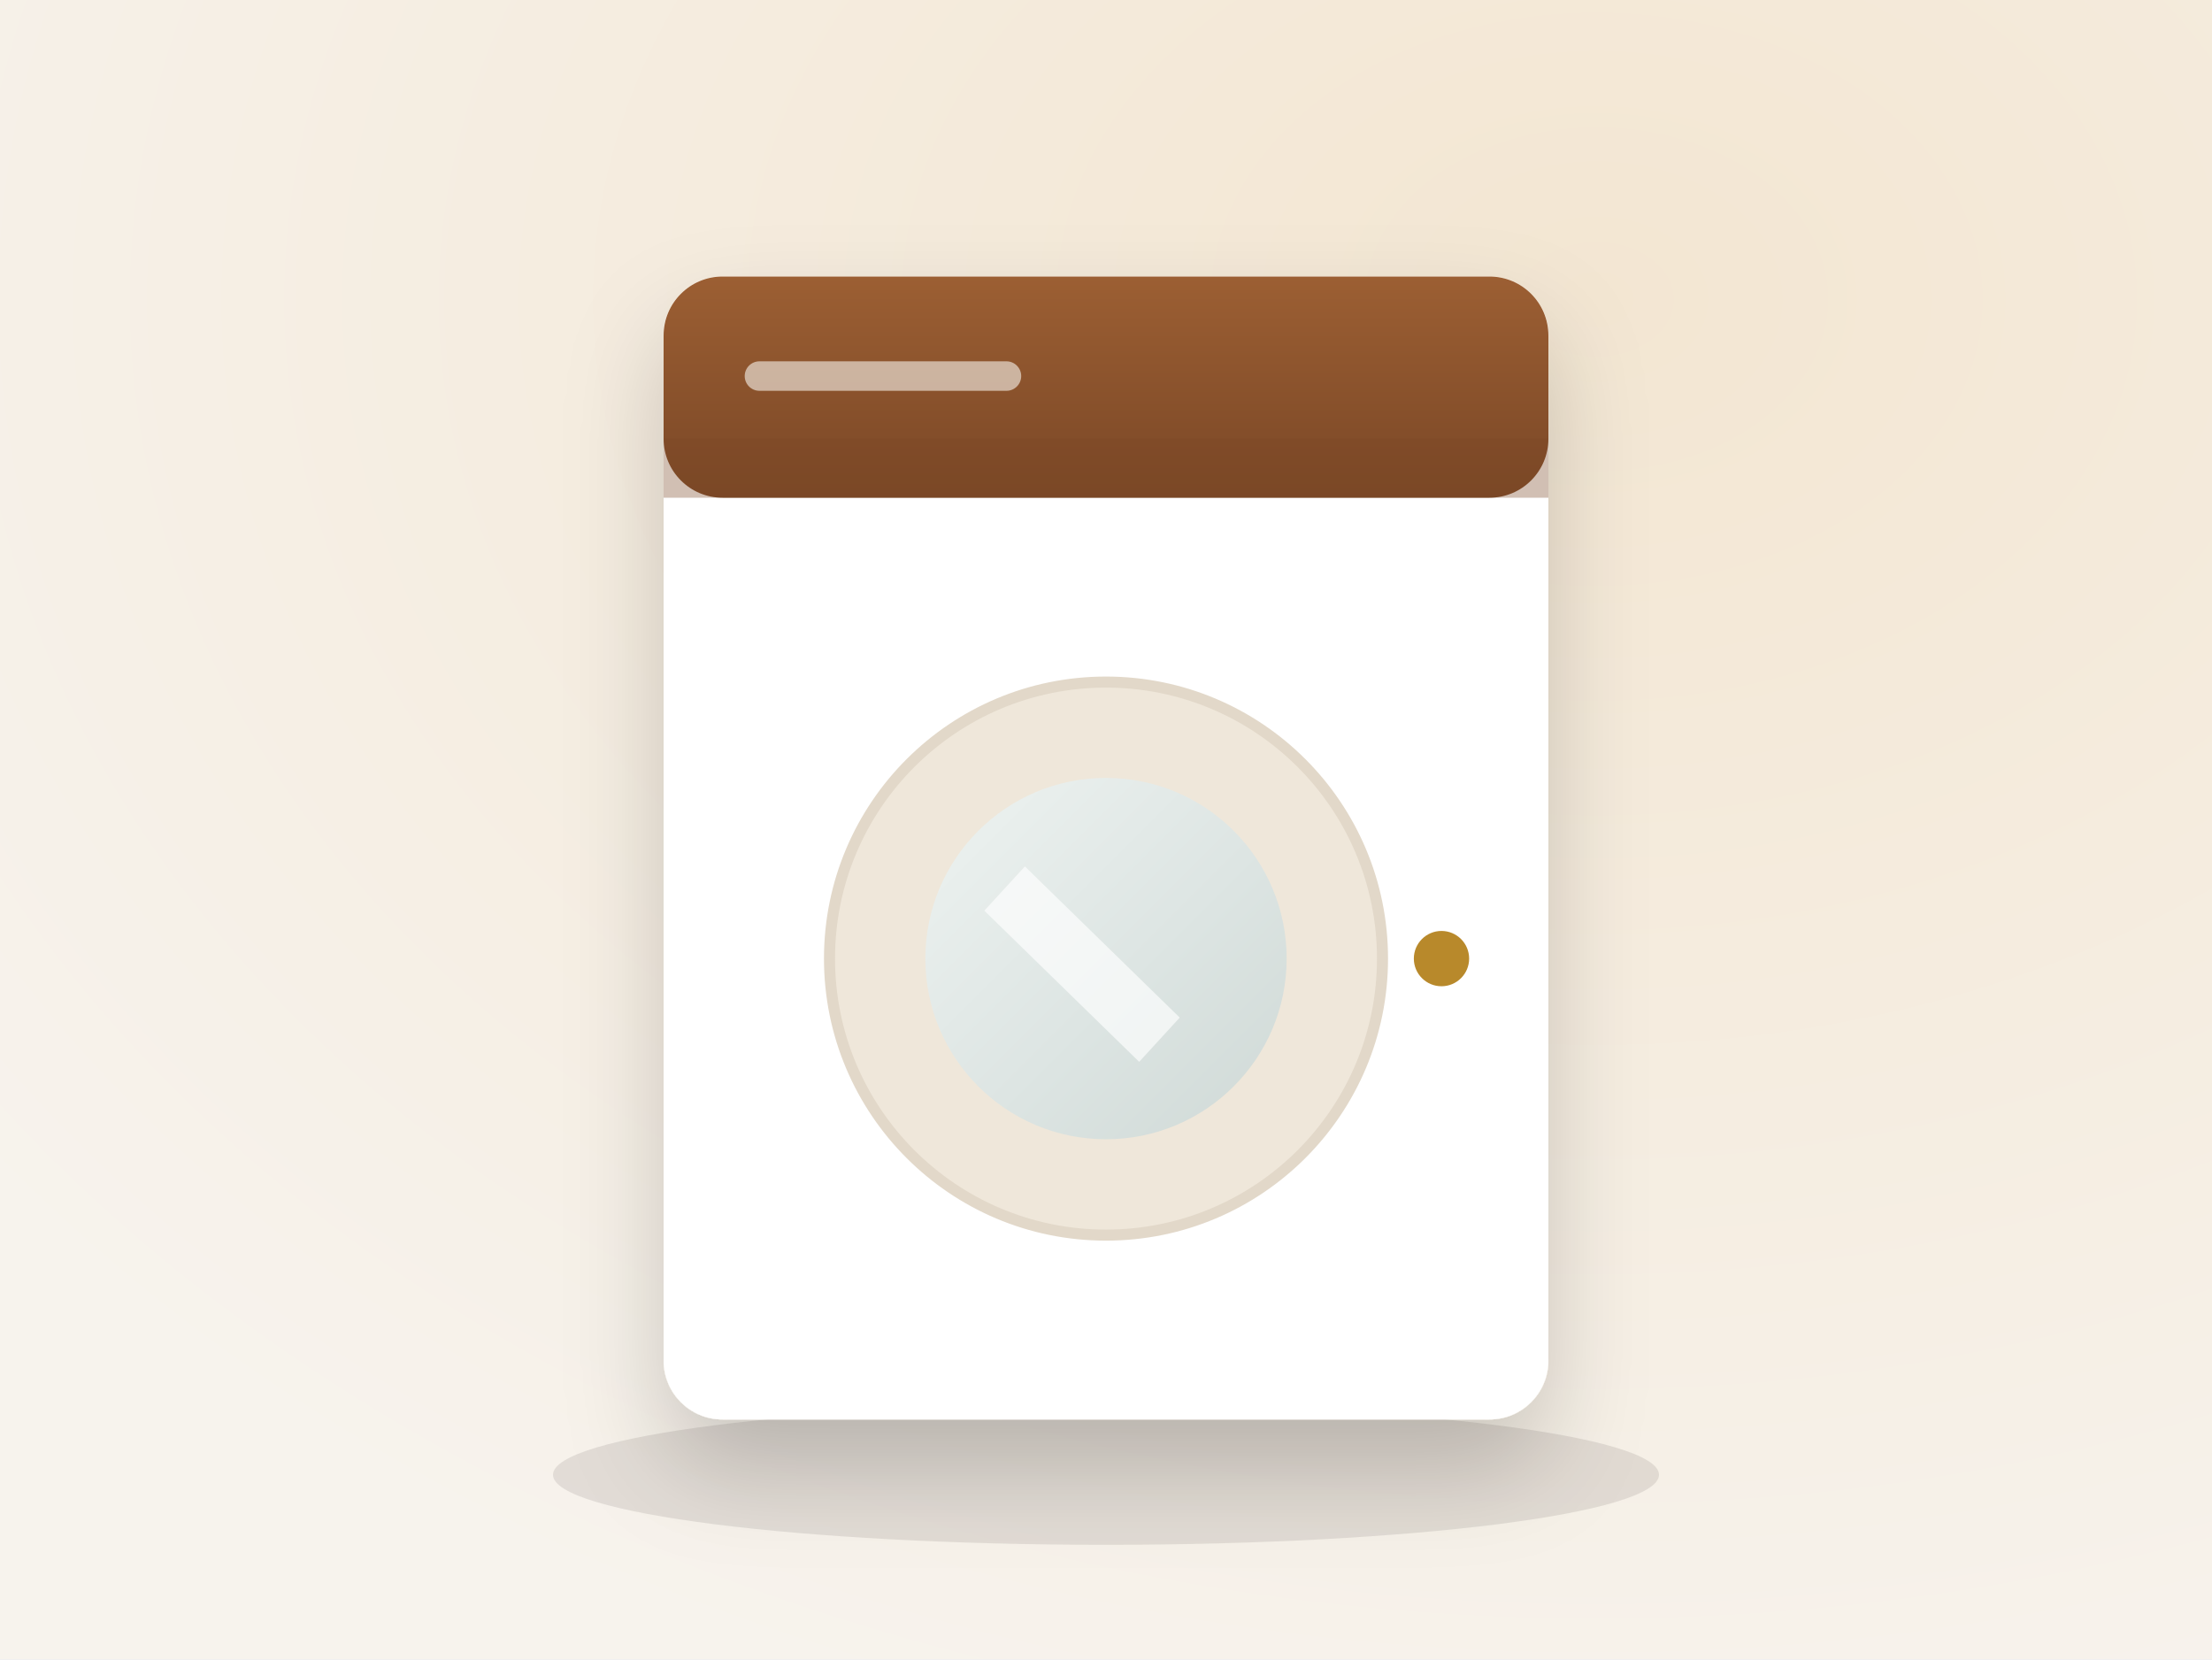
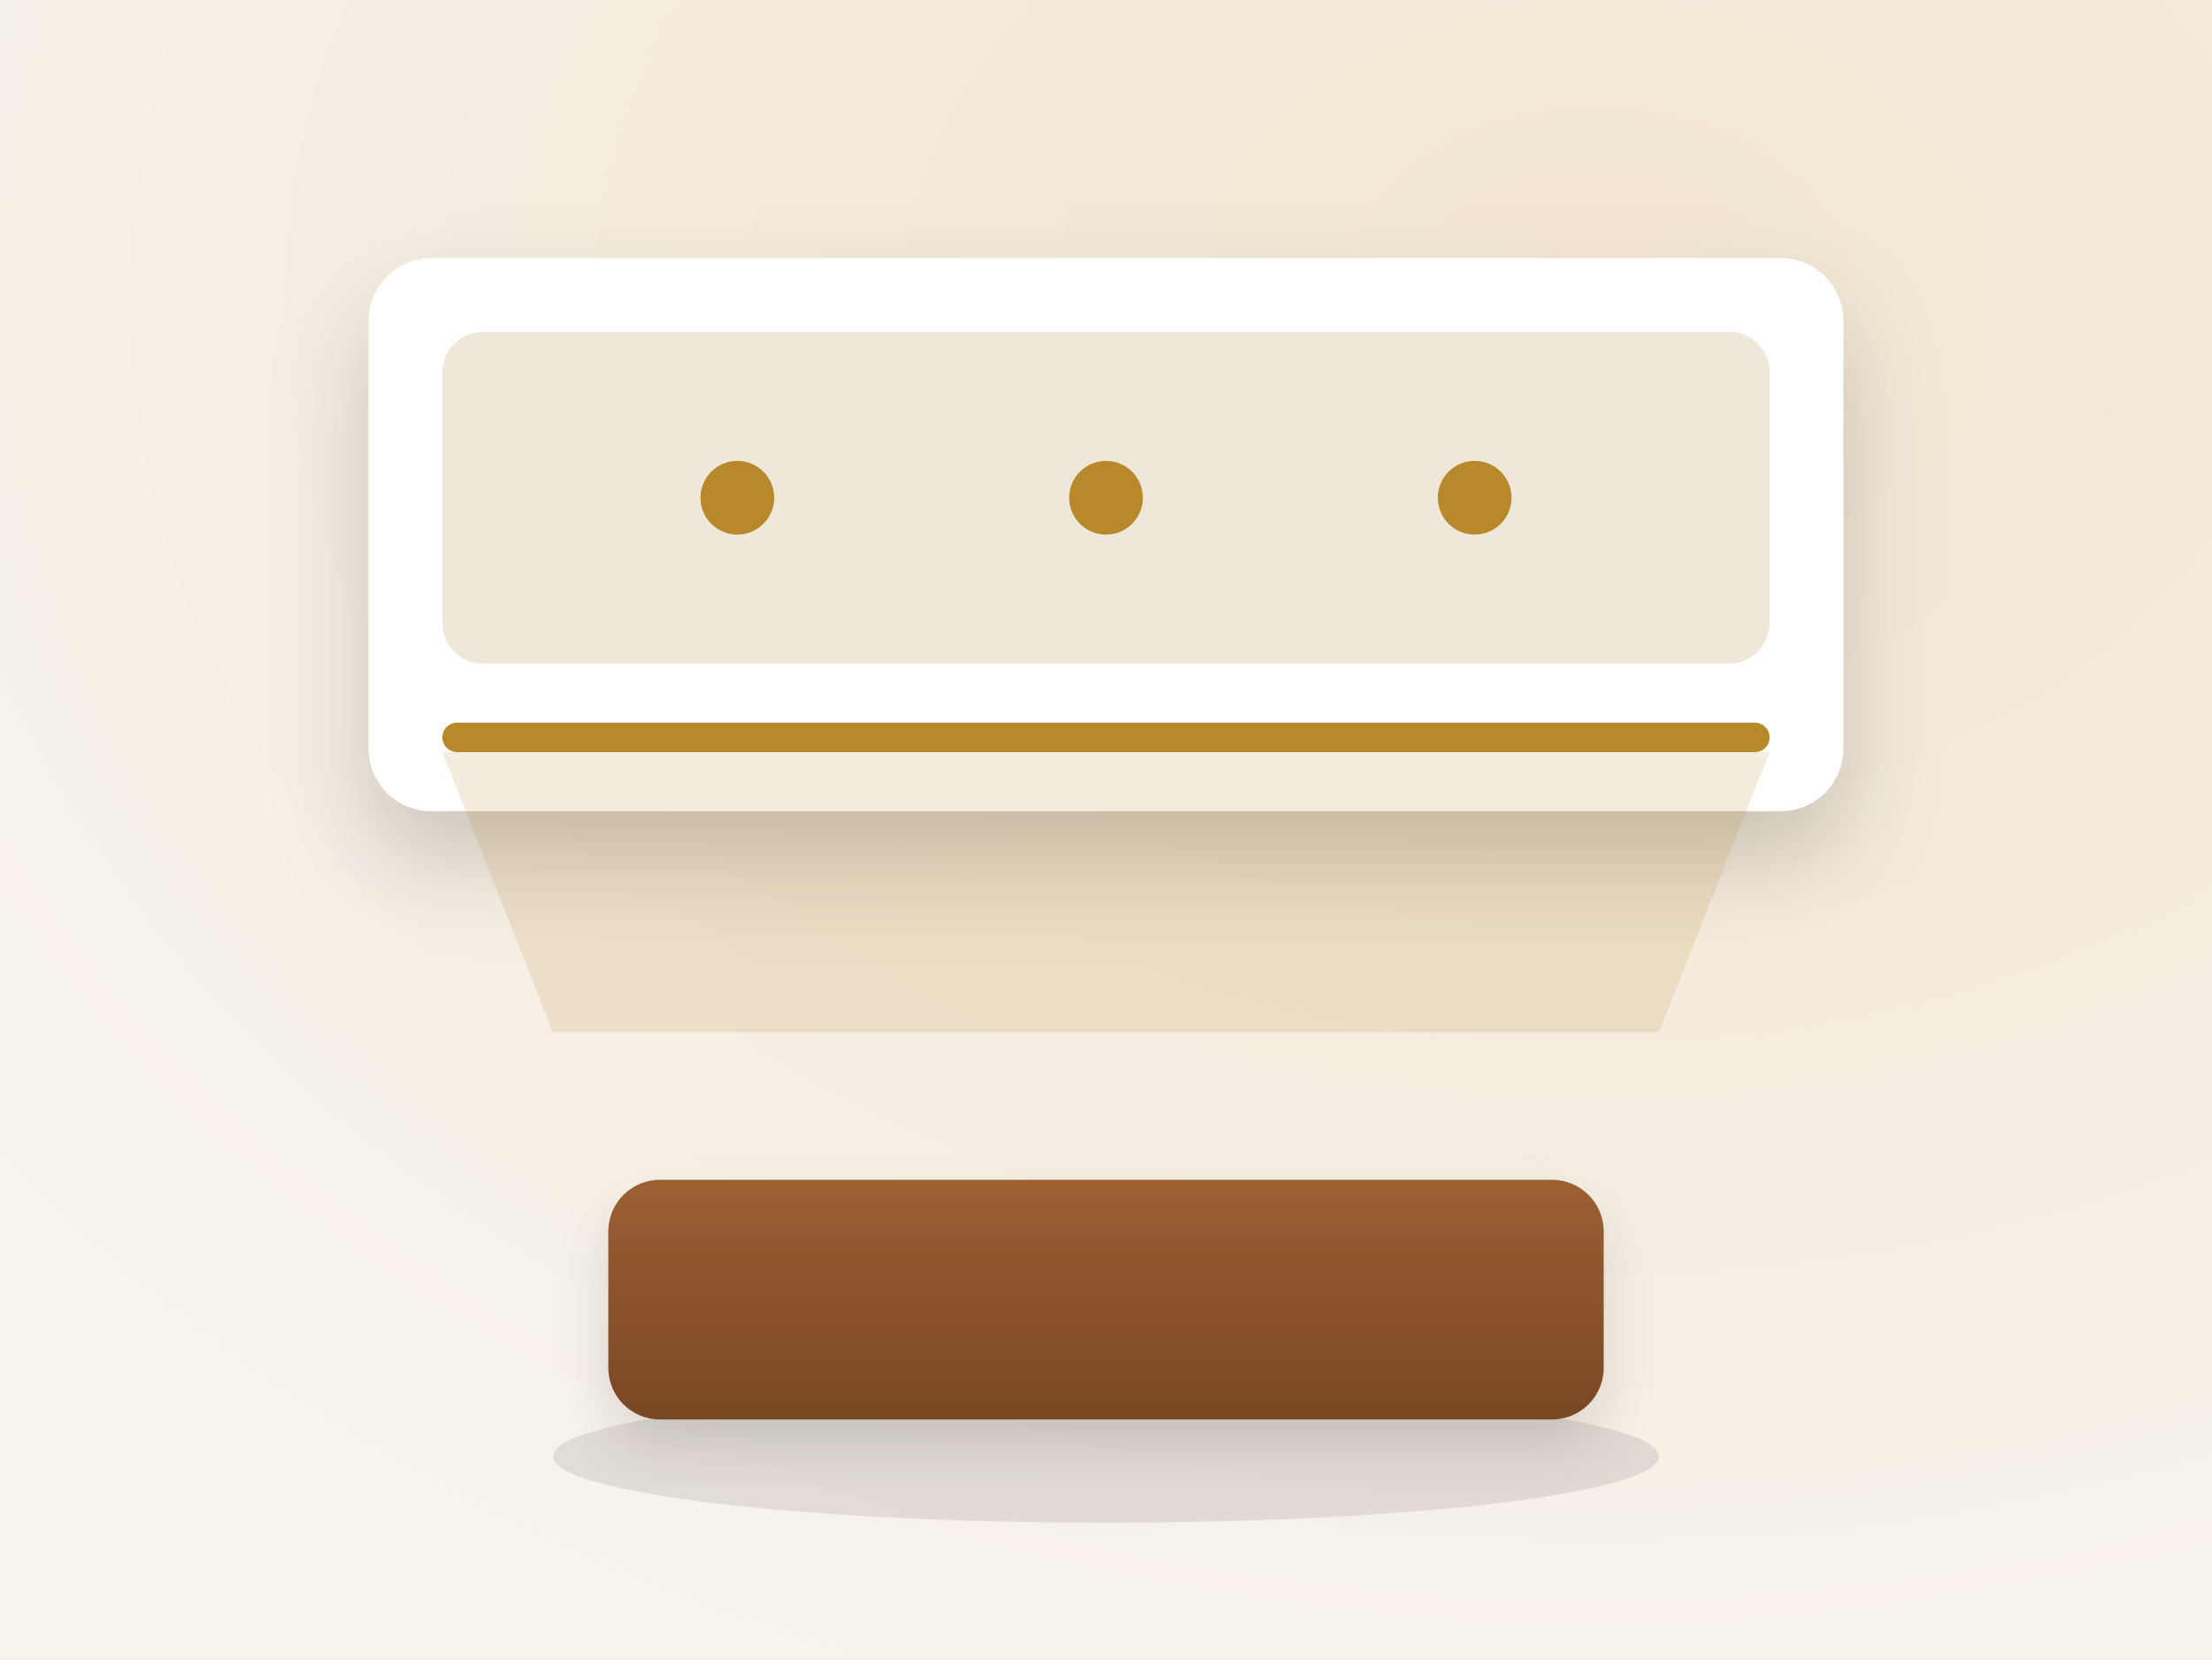
<svg xmlns="http://www.w3.org/2000/svg" viewBox="0 0 1200 900" width="1200" height="900" role="img">
  <defs>
    <filter id="sh" x="-30%" y="-30%" width="160%" height="160%">
      <feDropShadow dx="0" dy="26" stdDeviation="26" flood-color="#1b1613" flood-opacity="0.18" />
    </filter>
    <filter id="sf" x="-30%" y="-30%" width="160%" height="160%">
      <feDropShadow dx="0" dy="14" stdDeviation="14" flood-color="#1b1613" flood-opacity="0.12" />
    </filter>
    <radialGradient id="warm" cx="0.72" cy="0.18" r="0.9">
      <stop offset="0" stop-color="#f3e6d2" />
      <stop offset="1" stop-color="#f7f3ed" />
    </radialGradient>
    <linearGradient id="gl" x1="0" y1="0" x2="1" y2="1">
      <stop offset="0" stop-color="#eef3f1" />
      <stop offset="0.55" stop-color="#dde5e3" />
      <stop offset="1" stop-color="#cfd9d6" />
    </linearGradient>
    <linearGradient id="wd" x1="0" y1="0" x2="0" y2="1">
      <stop offset="0" stop-color="#9c5f33" />
      <stop offset="1" stop-color="#7a4726" />
    </linearGradient>
  </defs>
  <rect width="1200" height="900" fill="url(#warm)" />
-   <ellipse cx="600" cy="800" rx="300" ry="38" fill="#1b1613" opacity="0.1" />
  <g filter="url(#sh)">
-     <rect x="360" y="150" width="480" height="620" rx="32" fill="#ffffff" />
+     <rect x="200" y="140" width="800" height="300" rx="34" fill="#ffffff" />
  </g>
-   <rect x="360" y="150" width="480" height="120" rx="32" fill="url(#wd)" />
-   <rect x="360" y="238" width="480" height="32" fill="#7a4726" opacity="0.35" />
-   <circle cx="600" cy="520" r="150" fill="#efe7da" stroke="#e2d8c9" stroke-width="6" />
-   <circle cx="600" cy="520" r="98" fill="url(#gl)" />
-   <path d="M556 470 L640 552 L618 576 L534 494 Z" fill="#ffffff" opacity="0.65" />
-   <circle cx="782" cy="520" r="15" fill="#b8892b" />
-   <rect x="404" y="196" width="150" height="16" rx="8" fill="#f7f3ed" opacity="0.6" />
+   <rect x="240" y="180" width="720" height="180" rx="22" fill="#efe7da" />
+   <rect x="240" y="392" width="720" height="16" rx="8" fill="#b8892b" />
+   <path d="M240 408 H960 L900 560 H300 Z" fill="#b8892b" opacity="0.16" />
+   <g fill="#b8892b">
+     <circle cx="400" cy="270" r="20" />
+     <circle cx="600" cy="270" r="20" />
+     <circle cx="800" cy="270" r="20" />
+   </g>
+   <ellipse cx="600" cy="790" rx="300" ry="36" fill="#1b1613" opacity="0.1" />
+   <g filter="url(#sf)">
+     <rect x="330" y="640" width="540" height="130" rx="28" fill="url(#wd)" />
+   </g>
</svg>
